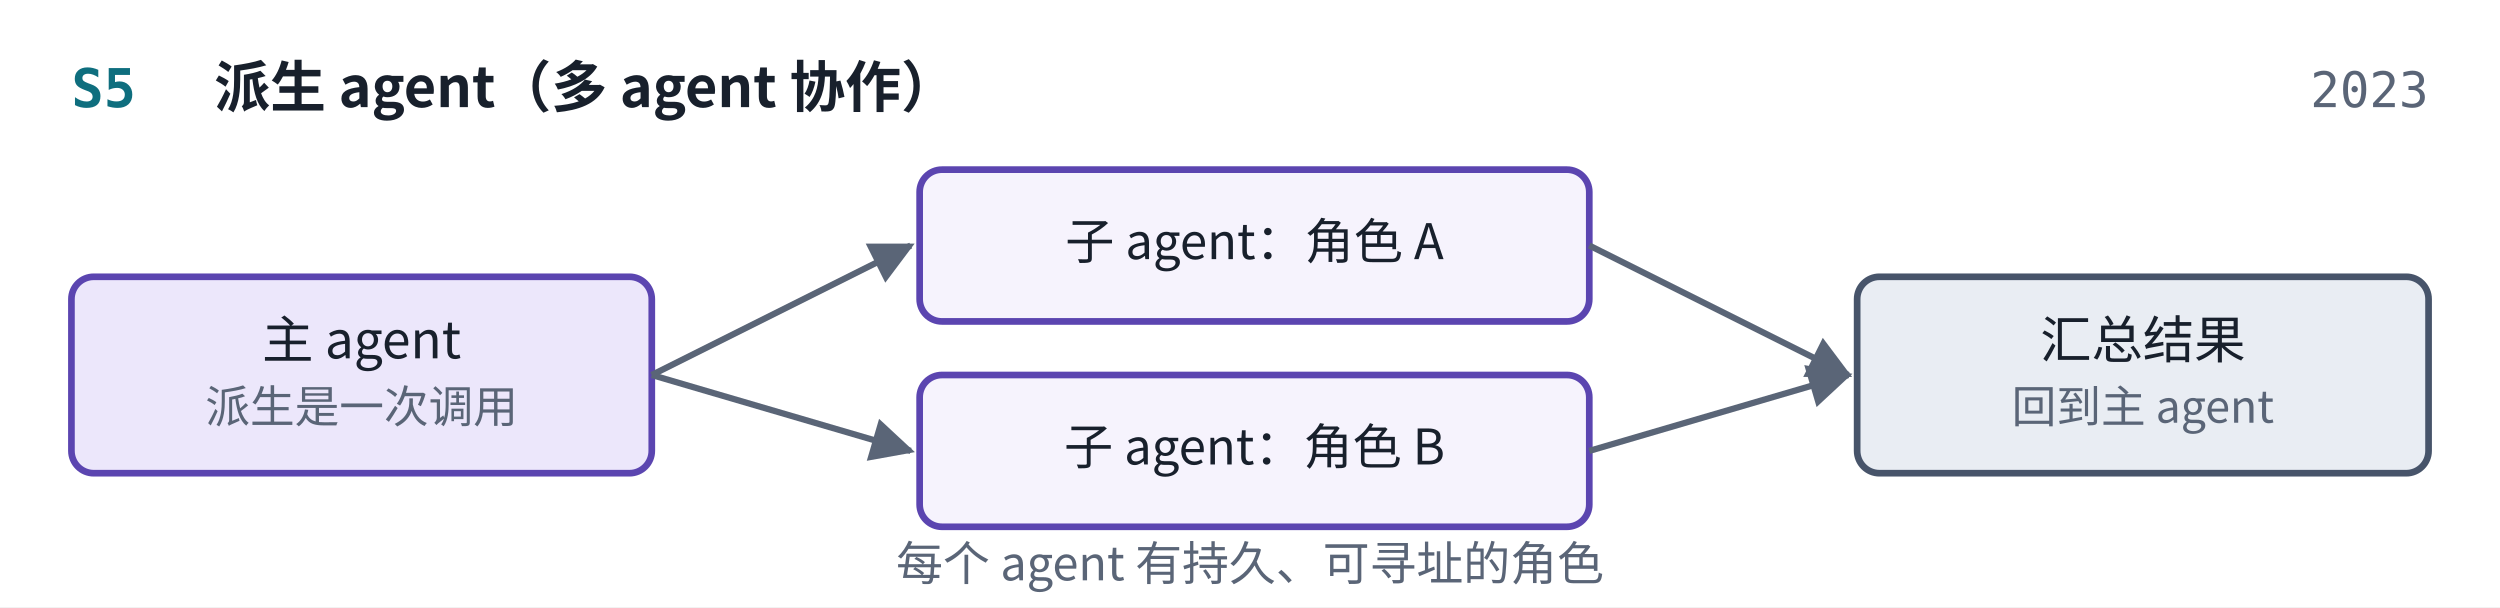
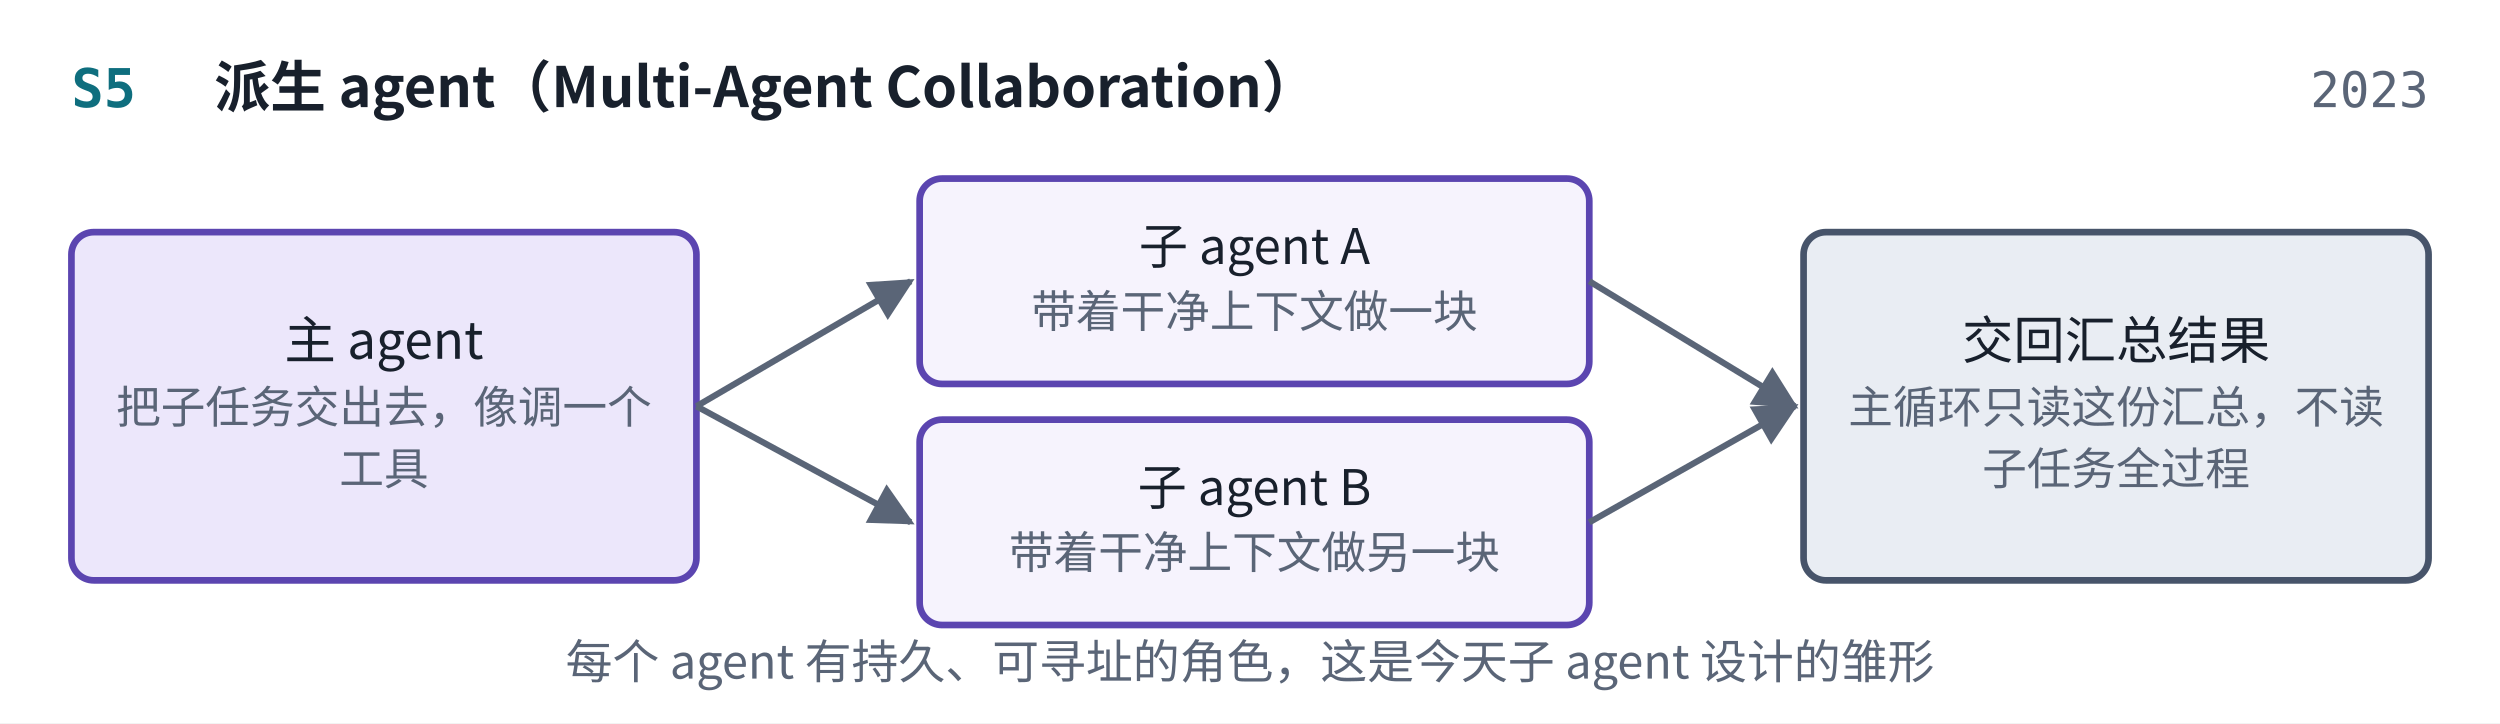
- <svg xmlns="http://www.w3.org/2000/svg" viewBox="0 0 560 136" width="560" height="136" role="img" aria-label="S5 派生 agent 结构图" font-family="PingFang SC, Noto Sans CJK SC, Microsoft YaHei, sans-serif">
-   <rect x="0" y="0" width="560" height="136" fill="#ffffff" />
+ <svg xmlns="http://www.w3.org/2000/svg" viewBox="0 0 560 162" width="560" height="162" role="img" aria-label="S5 派生 agent 结构图" font-family="PingFang SC, Noto Sans CJK SC, Microsoft YaHei, sans-serif">
+   <rect x="0" y="0" width="560" height="162" fill="#ffffff" />
  <defs>
    <marker id="ah_card_S5" viewBox="0 0 10 10" refX="9" refY="5" markerWidth="7" markerHeight="7" orient="auto-start-reverse">
      <path d="M0,0 L10,5 L0,10 z" fill="#5A6577" />
    </marker>
  </defs>
  <text x="16" y="24" text-anchor="start" font-size="12" font-weight="700" fill="#0E6E7E" font-family="JetBrains Mono, Menlo, Consolas, monospace">S5</text>
-   <text x="48" y="24" text-anchor="start" font-size="12.5" font-weight="700" fill="#18202C" font-family="PingFang SC, Noto Sans CJK SC, Microsoft YaHei, sans-serif">派生 agent（多 agent 协作）</text>
+   <text x="48" y="24" text-anchor="start" font-size="12.5" font-weight="700" fill="#18202C" font-family="PingFang SC, Noto Sans CJK SC, Microsoft YaHei, sans-serif">派生 agent（Multi-Agent Collaboration）</text>
  <text x="544" y="24" text-anchor="end" font-size="11" font-weight="400" fill="#5A6577" font-family="JetBrains Mono, Menlo, Consolas, monospace">2023</text>
-   <rect x="16" y="62" width="130" height="44" rx="5" fill="#ECE7FB" stroke="#5B45B0" stroke-width="1.5" />
-   <text x="81" y="80.274" text-anchor="middle" font-size="11.5" font-weight="500" fill="#18202C" font-family="PingFang SC, Noto Sans CJK SC, Microsoft YaHei, sans-serif">主 agent</text>
-   <text x="81" y="94.695" text-anchor="middle" font-size="10" font-weight="400" fill="#5A6577" font-family="PingFang SC, Noto Sans CJK SC, Microsoft YaHei, sans-serif">派生是一次调用</text>
-   <rect x="206" y="38" width="150" height="34" rx="5" fill="#F6F3FD" stroke="#5B45B0" stroke-width="1.5" />
-   <text x="281" y="58.036" text-anchor="middle" font-size="11" font-weight="500" fill="#18202C" font-family="PingFang SC, Noto Sans CJK SC, Microsoft YaHei, sans-serif">子 agent：角色 A</text>
-   <path d="M146,84 L204,55" fill="none" stroke="#5A6577" stroke-width="1.4" marker-end="url(#ah_card_S5)" />
-   <path d="M356,55 L414,84" fill="none" stroke="#5A6577" stroke-width="1.4" marker-end="url(#ah_card_S5)" />
-   <rect x="206" y="84" width="150" height="34" rx="5" fill="#F6F3FD" stroke="#5B45B0" stroke-width="1.5" />
-   <text x="281" y="104.036" text-anchor="middle" font-size="11" font-weight="500" fill="#18202C" font-family="PingFang SC, Noto Sans CJK SC, Microsoft YaHei, sans-serif">子 agent：角色 B</text>
-   <path d="M146,84 L204,101" fill="none" stroke="#5A6577" stroke-width="1.4" marker-end="url(#ah_card_S5)" />
-   <path d="M356,101 L414,84" fill="none" stroke="#5A6577" stroke-width="1.4" marker-end="url(#ah_card_S5)" />
-   <rect x="416" y="62" width="128" height="44" rx="5" fill="#E9EDF3" stroke="#47546A" stroke-width="1.5" />
-   <text x="480" y="80.274" text-anchor="middle" font-size="11.5" font-weight="500" fill="#18202C" font-family="PingFang SC, Noto Sans CJK SC, Microsoft YaHei, sans-serif">汇总结果</text>
-   <text x="480" y="94.695" text-anchor="middle" font-size="10" font-weight="400" fill="#5A6577" font-family="PingFang SC, Noto Sans CJK SC, Microsoft YaHei, sans-serif">回到主 agent</text>
-   <text x="280" y="130" text-anchor="middle" font-size="10.5" font-weight="400" fill="#5A6577" font-family="PingFang SC, Noto Sans CJK SC, Microsoft YaHei, sans-serif">每个 agent 有持久、可寻址的角色</text>
+   <rect x="16" y="52" width="140" height="78" rx="5" fill="#ECE7FB" stroke="#5B45B0" stroke-width="1.5" />
+   <text x="86" y="80.374" text-anchor="middle" font-size="11.5" font-weight="500" fill="#18202C" font-family="PingFang SC, Noto Sans CJK SC, Microsoft YaHei, sans-serif">主 agent</text>
+   <text x="86" y="94.795" text-anchor="middle" font-size="10" font-weight="400" fill="#5A6577" font-family="PingFang SC, Noto Sans CJK SC, Microsoft YaHei, sans-serif">把子任务交出去，像调一个</text>
+   <text x="86" y="108.595" text-anchor="middle" font-size="10" font-weight="400" fill="#5A6577" font-family="PingFang SC, Noto Sans CJK SC, Microsoft YaHei, sans-serif">工具</text>
+   <rect x="206" y="40" width="150" height="46" rx="5" fill="#F6F3FD" stroke="#5B45B0" stroke-width="1.5" />
+   <text x="281" y="59.136" text-anchor="middle" font-size="11" font-weight="500" fill="#18202C" font-family="PingFang SC, Noto Sans CJK SC, Microsoft YaHei, sans-serif">子 agent A</text>
+   <text x="281" y="73.35" text-anchor="middle" font-size="10" font-weight="400" fill="#5A6577" font-family="PingFang SC, Noto Sans CJK SC, Microsoft YaHei, sans-serif">带着干净上下文做一块</text>
+   <path d="M156,91 L204,63" fill="none" stroke="#5A6577" stroke-width="1.4" marker-end="url(#ah_card_S5)" />
+   <path d="M356,63 L402,91" fill="none" stroke="#5A6577" stroke-width="1.4" marker-end="url(#ah_card_S5)" />
+   <rect x="206" y="94" width="150" height="46" rx="5" fill="#F6F3FD" stroke="#5B45B0" stroke-width="1.5" />
+   <text x="281" y="113.136" text-anchor="middle" font-size="11" font-weight="500" fill="#18202C" font-family="PingFang SC, Noto Sans CJK SC, Microsoft YaHei, sans-serif">子 agent B</text>
+   <text x="281" y="127.35" text-anchor="middle" font-size="10" font-weight="400" fill="#5A6577" font-family="PingFang SC, Noto Sans CJK SC, Microsoft YaHei, sans-serif">带着干净上下文做另一块</text>
+   <path d="M156,91 L204,117" fill="none" stroke="#5A6577" stroke-width="1.4" marker-end="url(#ah_card_S5)" />
+   <path d="M356,117 L402,91" fill="none" stroke="#5A6577" stroke-width="1.4" marker-end="url(#ah_card_S5)" />
+   <rect x="404" y="52" width="140" height="78" rx="5" fill="#E9EDF3" stroke="#47546A" stroke-width="1.5" />
+   <text x="474" y="80.374" text-anchor="middle" font-size="11.5" font-weight="500" fill="#18202C" font-family="PingFang SC, Noto Sans CJK SC, Microsoft YaHei, sans-serif">交回汇总结果</text>
+   <text x="474" y="94.795" text-anchor="middle" font-size="10" font-weight="400" fill="#5A6577" font-family="PingFang SC, Noto Sans CJK SC, Microsoft YaHei, sans-serif">主循环只读这份汇总，不读</text>
+   <text x="474" y="108.595" text-anchor="middle" font-size="10" font-weight="400" fill="#5A6577" font-family="PingFang SC, Noto Sans CJK SC, Microsoft YaHei, sans-serif">子任务全过程</text>
+   <text x="280" y="152" text-anchor="middle" font-size="10.5" font-weight="500" fill="#5A6577" font-family="PingFang SC, Noto Sans CJK SC, Microsoft YaHei, sans-serif">每个 agent 有持久、可寻址的角色，这是今天子 agent 设计的雏形</text>
</svg>
